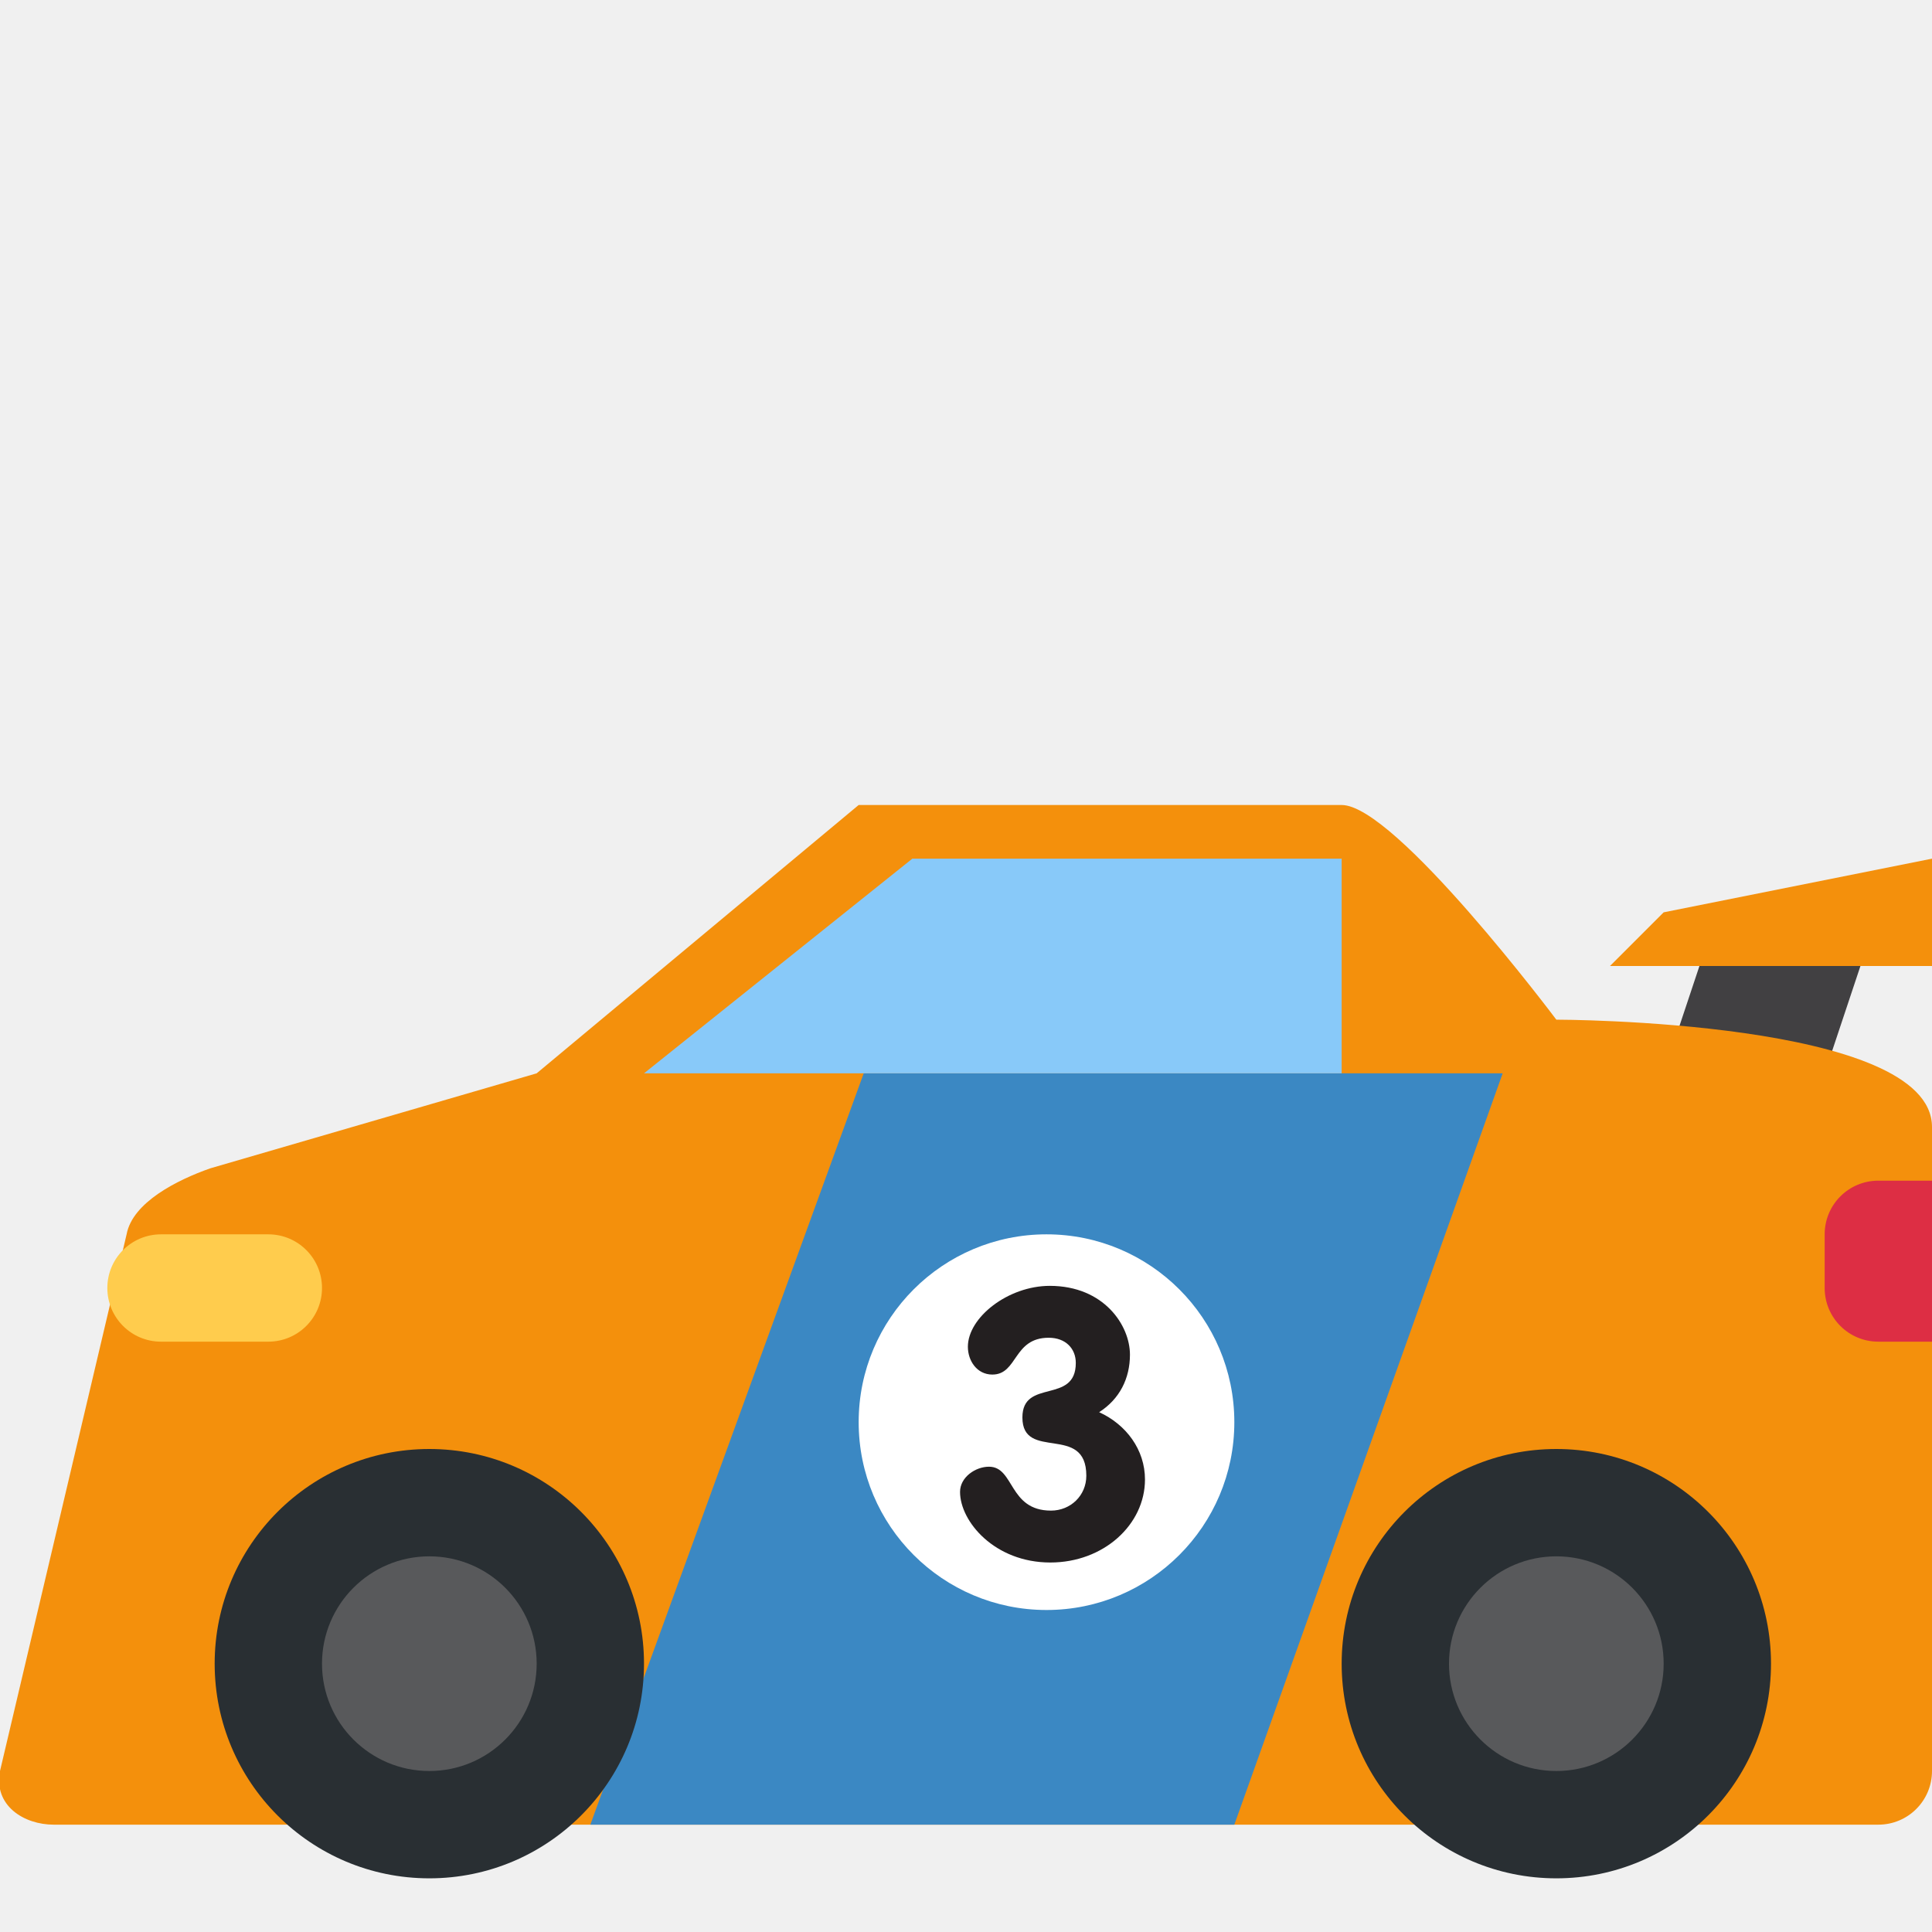
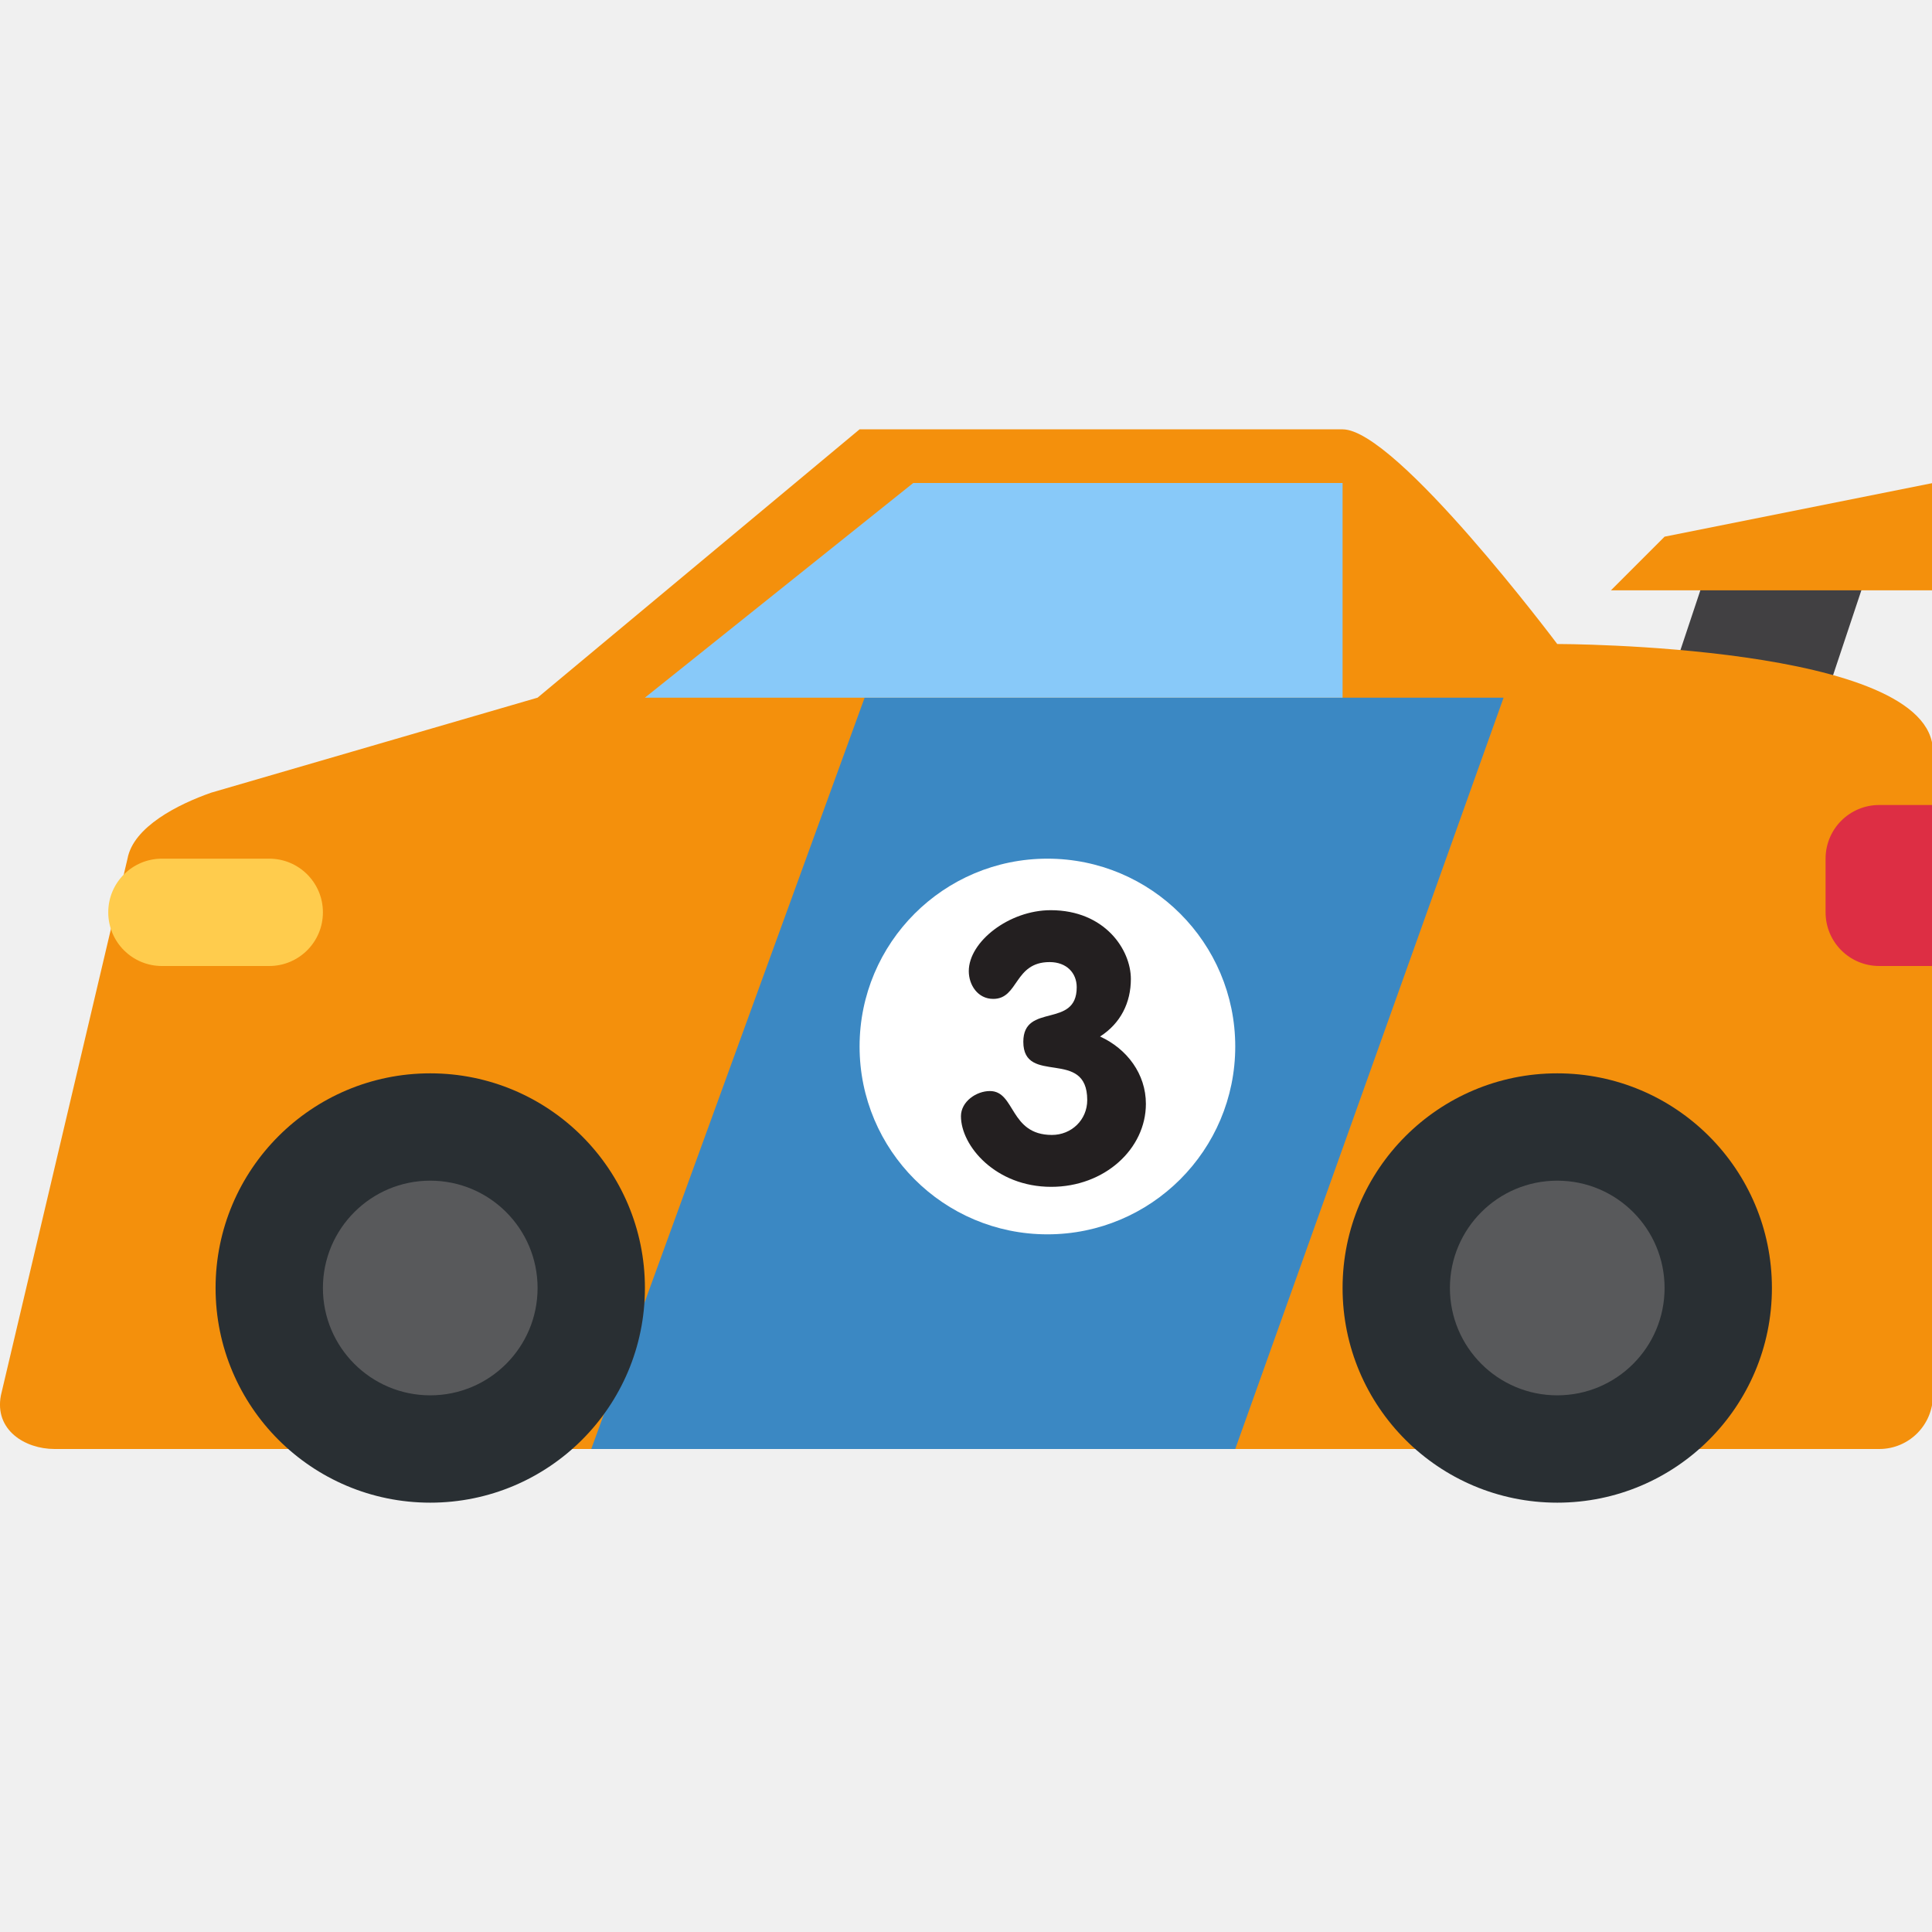
- <svg xmlns="http://www.w3.org/2000/svg" viewBox="0 0 36 36">
-   <path fill="#414042" d="M30 23h3l2-6h-3z" />
-   <path fill="#F4900C" d="M29 19s-3-4-4-4h-9l-6 5-6.081 1.77c-.62.217-1.45.636-1.56 1.23L0 33c-.125.646.448 1 1 1h34c.553 0 1-.447 1-1V21c0-2-7-2-7-2z" />
-   <path fill="#3B88C3" d="M16.094 20L11 34h12l5-14z" />
-   <circle fill="#292F33" cx="8" cy="31" r="4" />
-   <circle fill="#58595B" cx="8" cy="31" r="2" />
-   <circle fill="#292F33" cx="29" cy="31" r="4" />
-   <circle fill="#58595B" cx="29" cy="31" r="2" />
-   <circle fill="#FFF" cx="19.5" cy="26.5" r="3.5" />
-   <path fill="#231F20" d="M21.055 25.242c0 .441-.19.826-.574 1.072.504.23.854.699.854 1.254 0 .84-.769 1.547-1.764 1.547-1.037 0-1.682-.764-1.682-1.316 0-.273.287-.469.539-.469.477 0 .364.818 1.156.818.363 0 .658-.279.658-.65 0-.98-1.191-.26-1.191-1.086 0-.734.995-.238.995-1.016 0-.266-.188-.469-.505-.469-.665 0-.574.686-1.05.686-.288 0-.456-.258-.456-.518 0-.547.75-1.135 1.527-1.135 1.009.001 1.493.737 1.493 1.282z" />
-   <path fill="#F4900C" d="M30 18l1-1 5-1v2z" />
-   <path fill="#88C9F9" d="M17 16h8v4H12z" />
-   <path fill="#FFCC4D" d="M6 24c0 .553-.448 1-1 1H3c-.552 0-1-.447-1-1 0-.553.448-1 1-1h2c.552 0 1 .447 1 1z" />
-   <path fill="#DD2E44" d="M36 22h-1c-.553 0-1 .447-1 1v1c0 .553.447 1 1 1h1v-3z" />
+ <svg xmlns="http://www.w3.org/2000/svg" width="36" height="36" viewBox="0 0 36 36" fill="none">
+   <g clip-path="url(#clip0_78_39)">
+     <path d="M30.017 16H33.017L35.017 10H32.017L30.017 16Z" fill="#414042" />
+     <path d="M29.017 12C29.017 12 26.017 8 25.017 8H16.017L10.017 13L3.936 14.77C3.316 14.987 2.486 15.406 2.376 16L0.017 26C-0.108 26.646 0.465 27 1.017 27H35.017C35.57 27 36.017 26.553 36.017 26V14C36.017 12 29.017 12 29.017 12Z" fill="#F4900C" />
+     <path d="M16.111 13L11.017 27H23.017L28.017 13H16.111Z" fill="#3B88C3" />
+     <path d="M8.017 28C10.226 28 12.017 26.209 12.017 24C12.017 21.791 10.226 20 8.017 20C5.808 20 4.017 21.791 4.017 24C4.017 26.209 5.808 28 8.017 28Z" fill="#292F33" />
+     <path d="M8.017 26C9.122 26 10.017 25.105 10.017 24C10.017 22.895 9.122 22 8.017 22C6.913 22 6.017 22.895 6.017 24C6.017 25.105 6.913 26 8.017 26Z" fill="#58595B" />
+     <path d="M29.017 28C31.227 28 33.017 26.209 33.017 24C33.017 21.791 31.227 20 29.017 20C26.808 20 25.017 21.791 25.017 24C25.017 26.209 26.808 28 29.017 28Z" fill="#292F33" />
+     <path d="M29.017 26C30.122 26 31.017 25.105 31.017 24C31.017 22.895 30.122 22 29.017 22C27.913 22 27.017 22.895 27.017 24C27.017 25.105 27.913 26 29.017 26Z" fill="#58595B" />
+     <path d="M19.517 23C21.45 23 23.017 21.433 23.017 19.5C23.017 17.567 21.45 16 19.517 16C17.584 16 16.017 17.567 16.017 19.5C16.017 21.433 17.584 23 19.517 23Z" fill="white" />
+     <path d="M21.072 18.242C21.072 18.683 20.882 19.068 20.498 19.314C21.002 19.544 21.352 20.013 21.352 20.568C21.352 21.408 20.583 22.115 19.588 22.115C18.551 22.115 17.906 21.351 17.906 20.799C17.906 20.526 18.193 20.33 18.445 20.33C18.922 20.33 18.809 21.148 19.601 21.148C19.964 21.148 20.259 20.869 20.259 20.498C20.259 19.518 19.068 20.238 19.068 19.412C19.068 18.678 20.063 19.174 20.063 18.396C20.063 18.13 19.875 17.927 19.558 17.927C18.893 17.927 18.984 18.613 18.508 18.613C18.22 18.613 18.052 18.355 18.052 18.095C18.052 17.548 18.802 16.96 19.579 16.96C20.588 16.961 21.072 17.697 21.072 18.242Z" fill="#231F20" />
+     <path d="M30.017 11L31.017 10L36.017 9V11H30.017Z" fill="#F4900C" />
+     <path d="M17.017 9H25.017V13H12.017L17.017 9Z" fill="#88C9F9" />
+     <path d="M6.017 17C6.017 17.553 5.569 18 5.017 18H3.017C2.465 18 2.017 17.553 2.017 17C2.017 16.447 2.465 16 3.017 16H5.017C5.569 16 6.017 16.447 6.017 17Z" fill="#FFCC4D" />
+     <path d="M36.017 15H35.017C34.464 15 34.017 15.447 34.017 16V17C34.017 17.553 34.464 18 35.017 18H36.017V15Z" fill="#DD2E44" />
+   </g>
+   <defs>
+     <clipPath id="clip0_78_39">
+       <rect width="36" height="36" fill="white" />
+     </clipPath>
+   </defs>
</svg>
